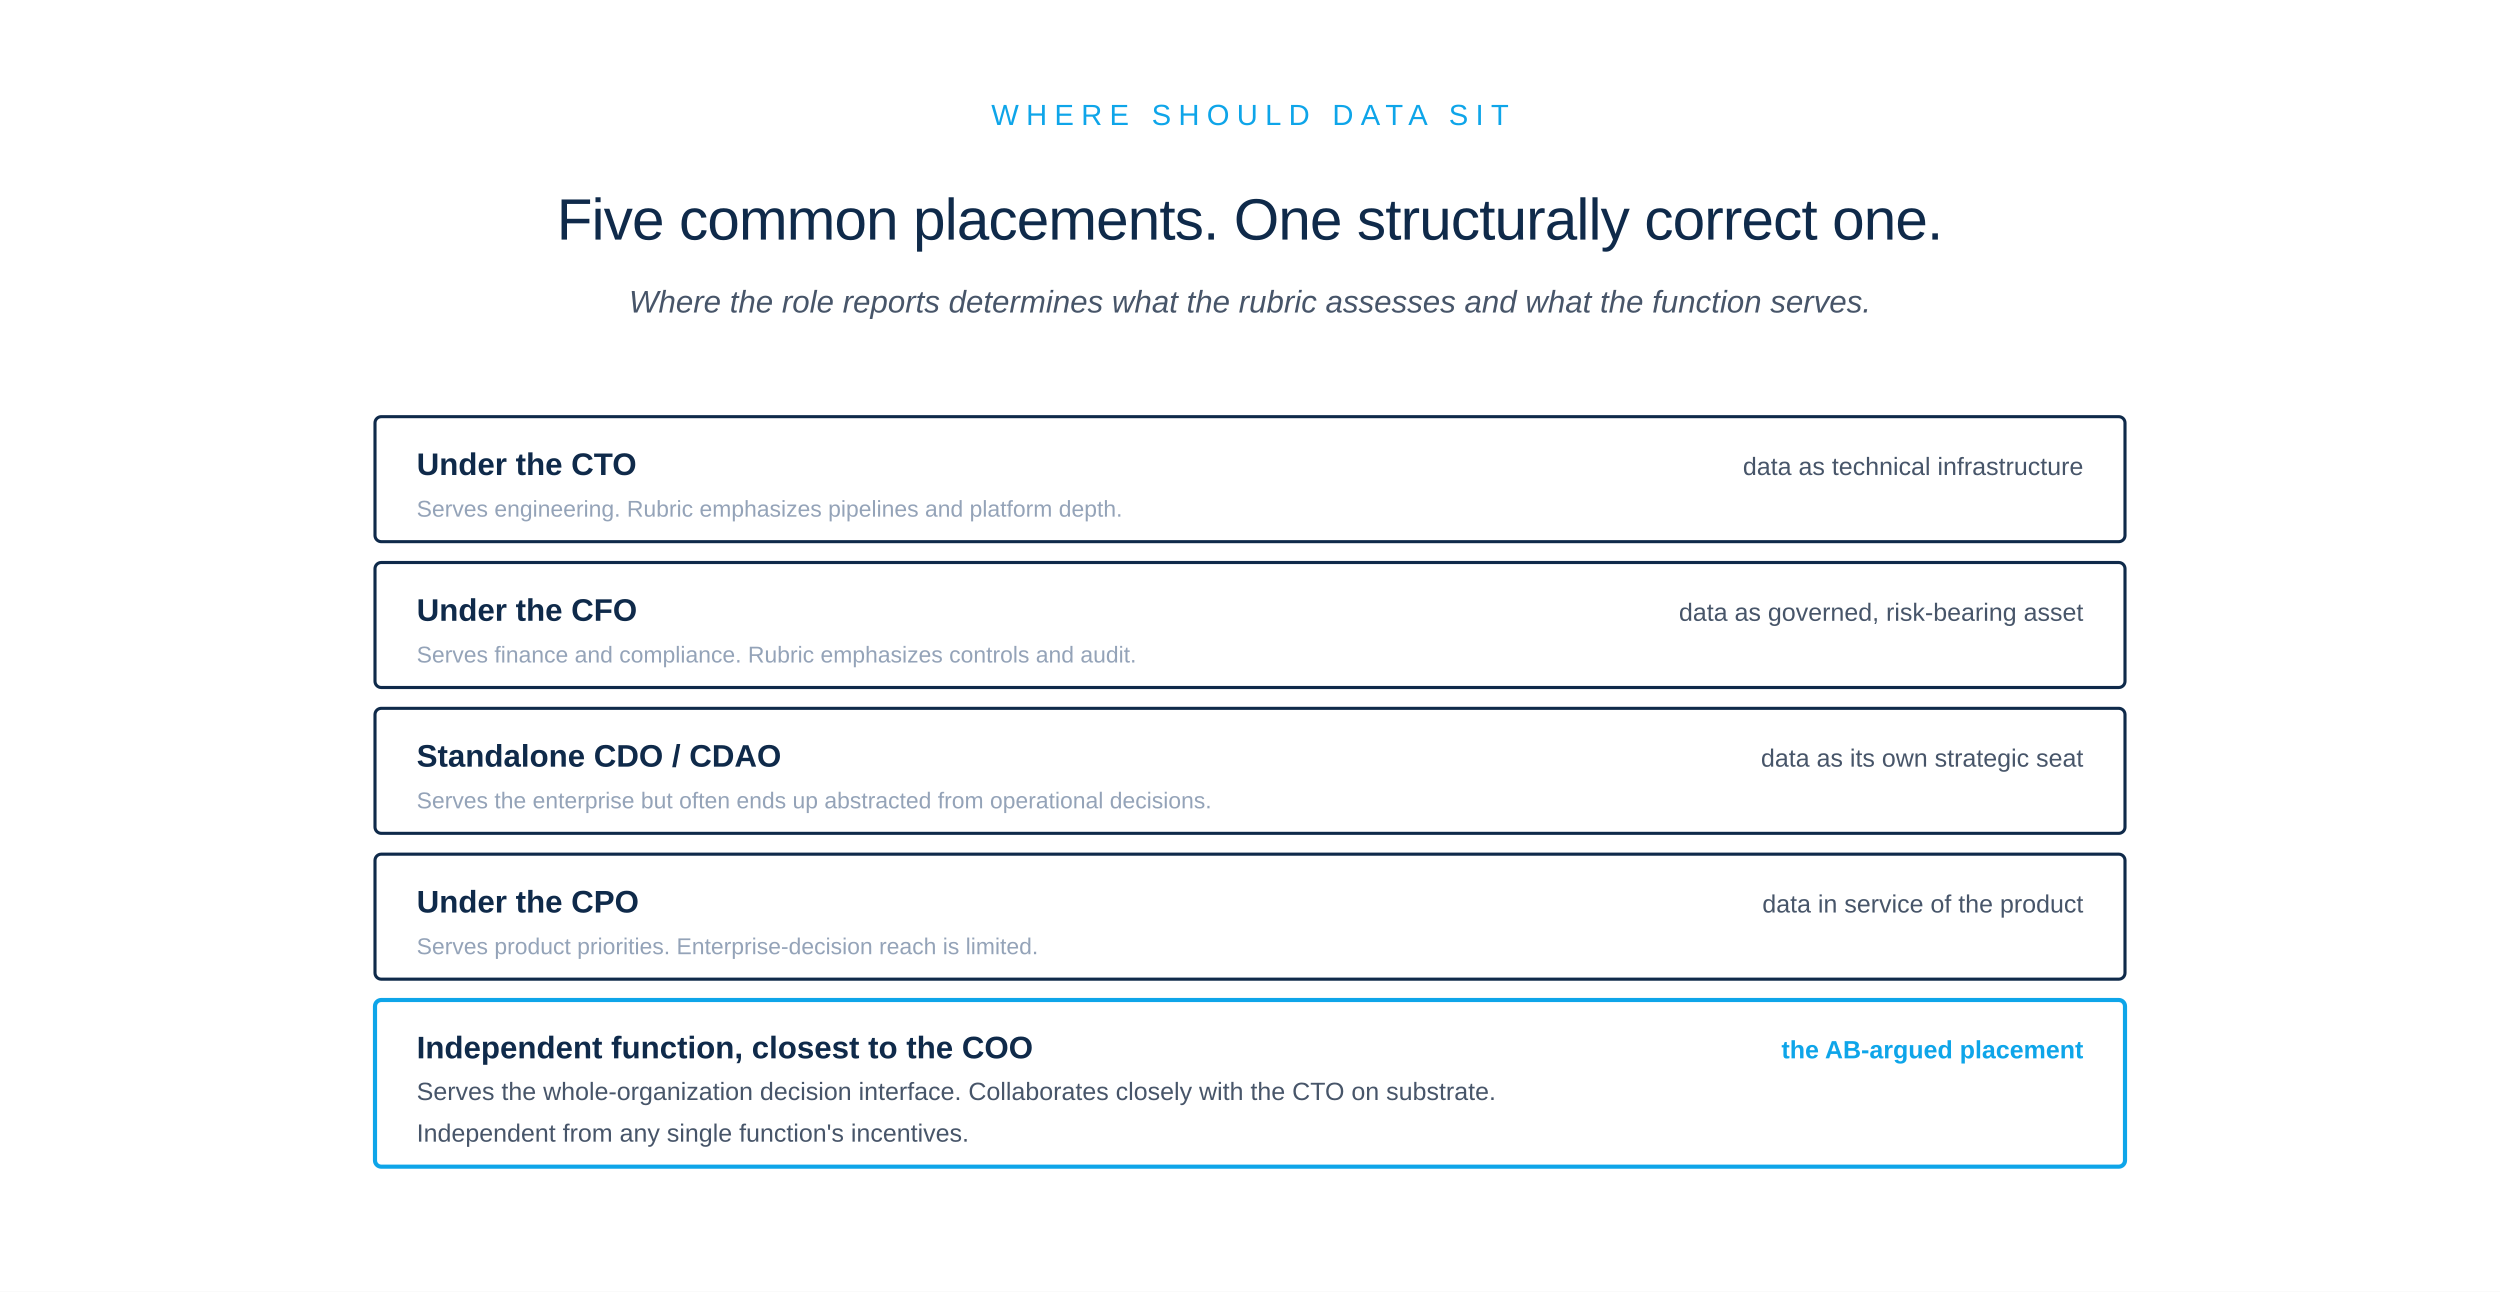
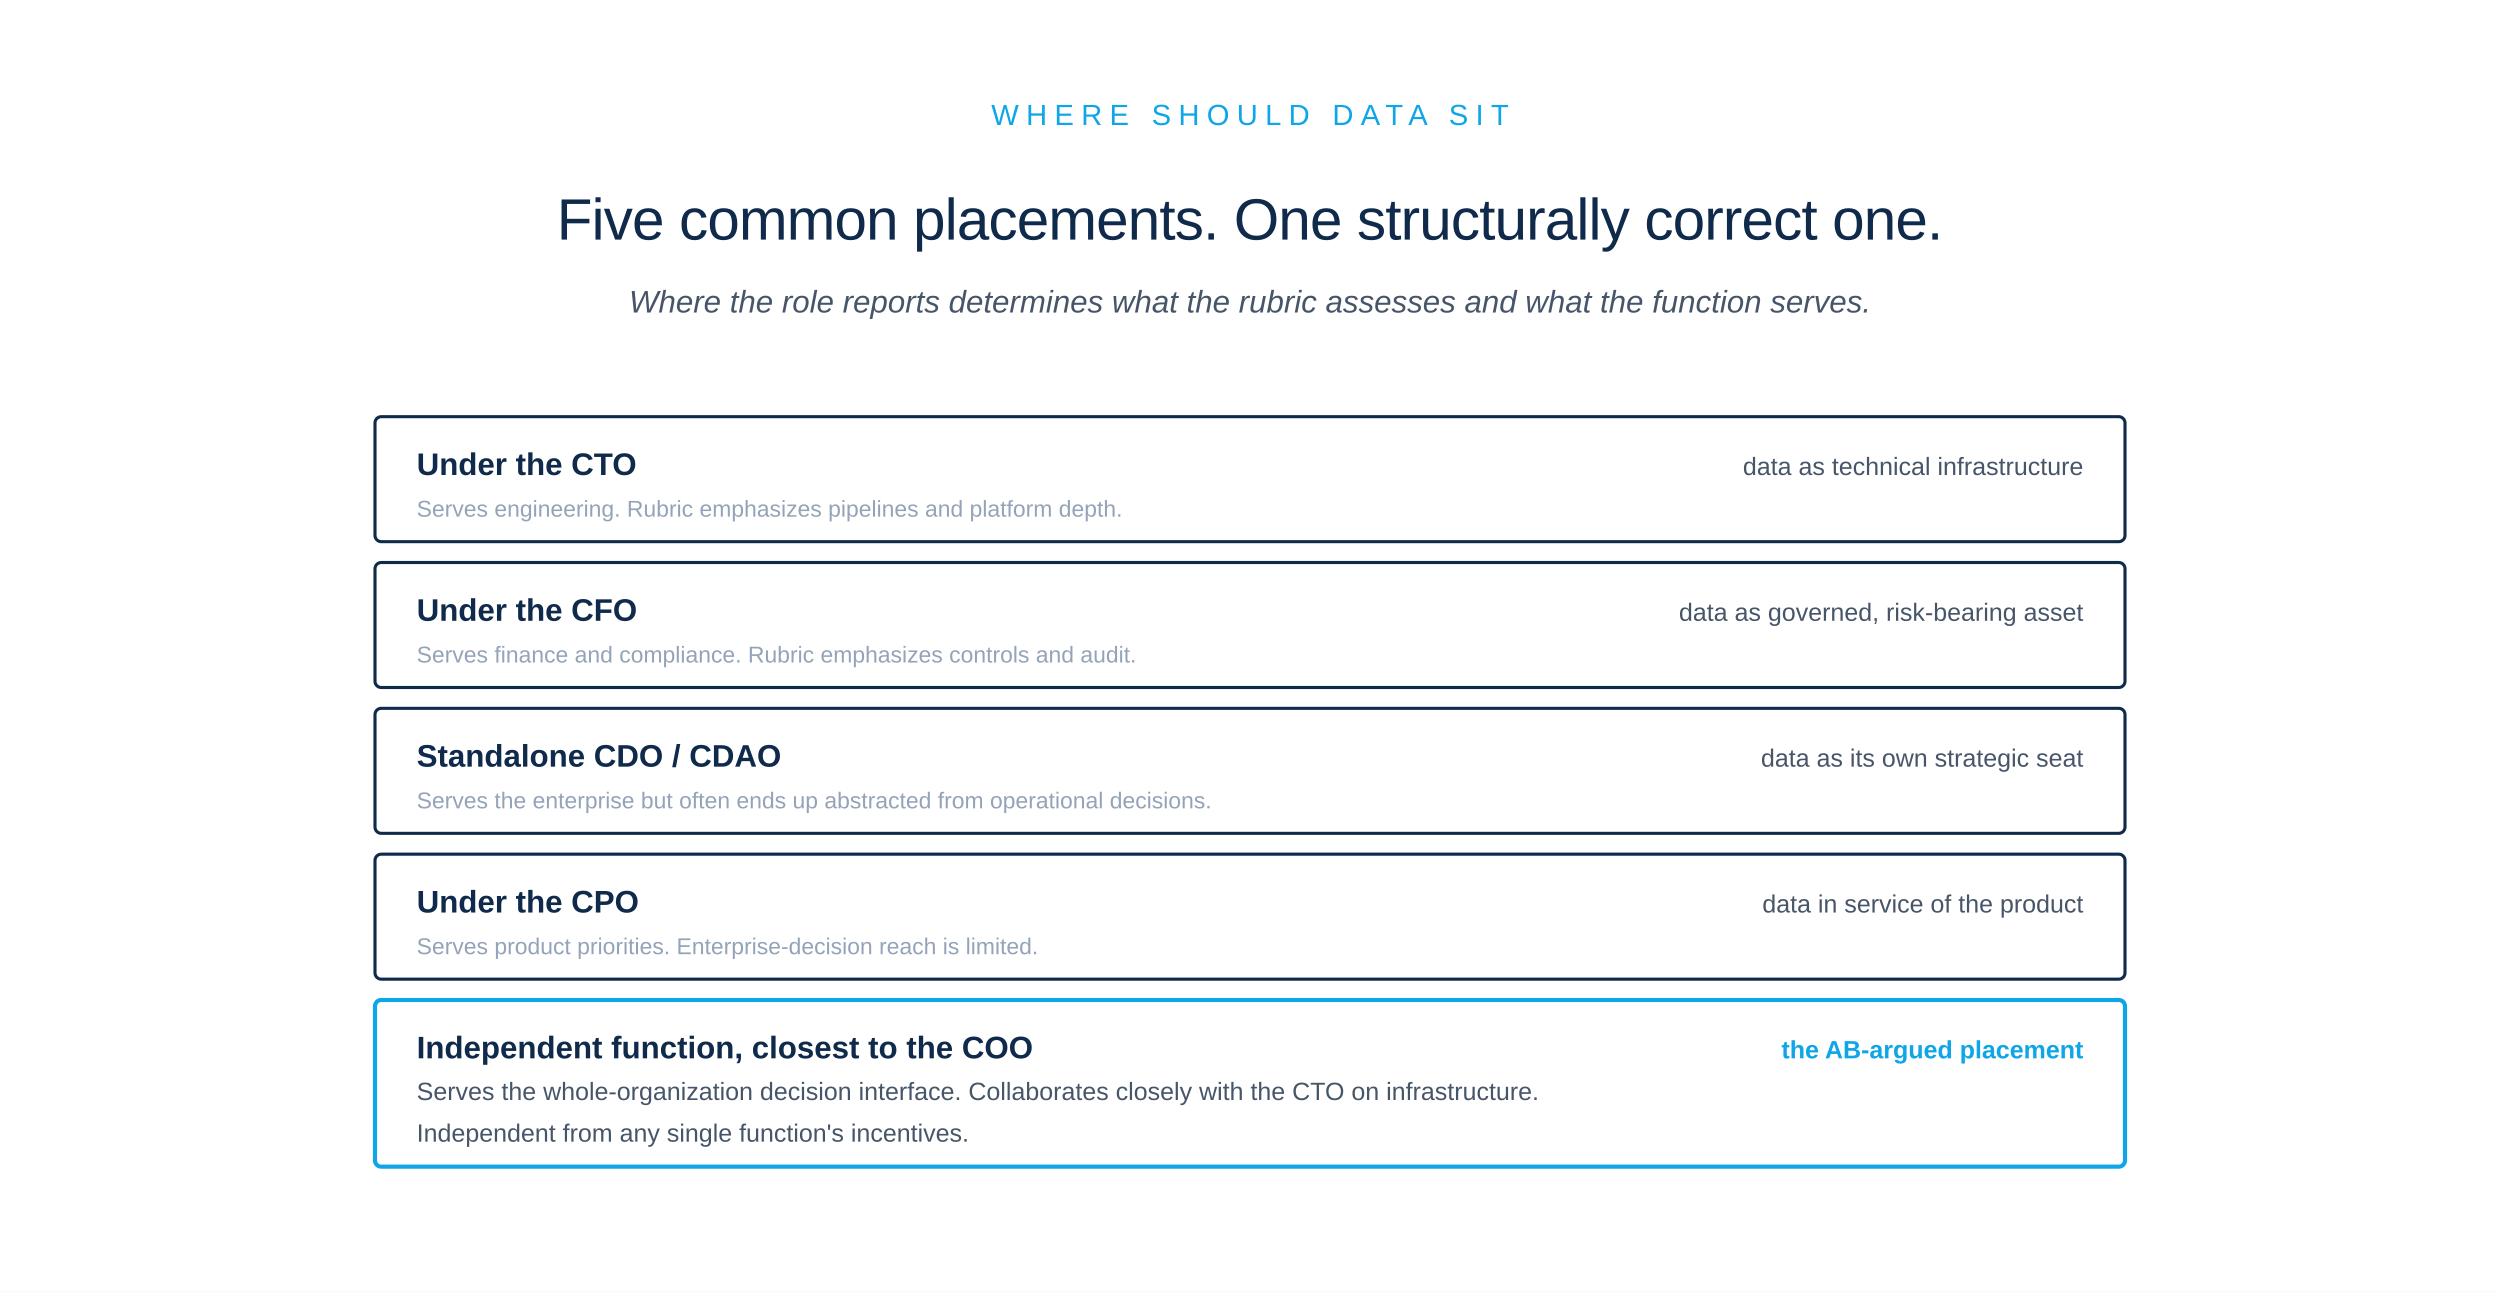
<svg xmlns="http://www.w3.org/2000/svg" viewBox="0 0 1200 620" role="img">
  <rect width="1200" height="620" fill="#FFFFFF" />
  <text x="600" y="60" font-family="-apple-system, BlinkMacSystemFont, 'Helvetica Neue', Arial, sans-serif" font-size="14" font-weight="500" letter-spacing="3.5" fill="#0EA5E9" text-anchor="middle">WHERE SHOULD DATA SIT</text>
  <text x="600" y="115" font-family="-apple-system, BlinkMacSystemFont, 'Helvetica Neue', Arial, sans-serif" font-size="28" font-weight="500" letter-spacing="-0.4" fill="#0F2A4A" text-anchor="middle">Five common placements. One structurally correct one.</text>
  <text x="600" y="150" font-family="-apple-system, BlinkMacSystemFont, 'Helvetica Neue', Arial, sans-serif" font-size="15" font-style="italic" fill="#475569" text-anchor="middle">Where the role reports determines what the rubric assesses and what the function serves.</text>
  <rect x="180" y="200" width="840" height="60" fill="none" stroke="#0F2A4A" stroke-width="1.5" rx="3" />
  <text x="200" y="228" font-family="-apple-system, BlinkMacSystemFont, 'Helvetica Neue', Arial, sans-serif" font-size="15" font-weight="600" fill="#0F2A4A" text-anchor="start">Under the CTO</text>
  <text x="1000" y="228" font-family="-apple-system, BlinkMacSystemFont, 'Helvetica Neue', Arial, sans-serif" font-size="12" fill="#475569" text-anchor="end">data as technical infrastructure</text>
  <text x="200" y="248" font-family="-apple-system, BlinkMacSystemFont, 'Helvetica Neue', Arial, sans-serif" font-size="11" fill="#94A3B8" text-anchor="start">Serves engineering. Rubric emphasizes pipelines and platform depth.</text>
  <rect x="180" y="270" width="840" height="60" fill="none" stroke="#0F2A4A" stroke-width="1.5" rx="3" />
  <text x="200" y="298" font-family="-apple-system, BlinkMacSystemFont, 'Helvetica Neue', Arial, sans-serif" font-size="15" font-weight="600" fill="#0F2A4A" text-anchor="start">Under the CFO</text>
  <text x="1000" y="298" font-family="-apple-system, BlinkMacSystemFont, 'Helvetica Neue', Arial, sans-serif" font-size="12" fill="#475569" text-anchor="end">data as governed, risk-bearing asset</text>
  <text x="200" y="318" font-family="-apple-system, BlinkMacSystemFont, 'Helvetica Neue', Arial, sans-serif" font-size="11" fill="#94A3B8" text-anchor="start">Serves finance and compliance. Rubric emphasizes controls and audit.</text>
  <rect x="180" y="340" width="840" height="60" fill="none" stroke="#0F2A4A" stroke-width="1.5" rx="3" />
  <text x="200" y="368" font-family="-apple-system, BlinkMacSystemFont, 'Helvetica Neue', Arial, sans-serif" font-size="15" font-weight="600" fill="#0F2A4A" text-anchor="start">Standalone CDO / CDAO</text>
  <text x="1000" y="368" font-family="-apple-system, BlinkMacSystemFont, 'Helvetica Neue', Arial, sans-serif" font-size="12" fill="#475569" text-anchor="end">data as its own strategic seat</text>
  <text x="200" y="388" font-family="-apple-system, BlinkMacSystemFont, 'Helvetica Neue', Arial, sans-serif" font-size="11" fill="#94A3B8" text-anchor="start">Serves the enterprise but often ends up abstracted from operational decisions.</text>
  <rect x="180" y="410" width="840" height="60" fill="none" stroke="#0F2A4A" stroke-width="1.5" rx="3" />
  <text x="200" y="438" font-family="-apple-system, BlinkMacSystemFont, 'Helvetica Neue', Arial, sans-serif" font-size="15" font-weight="600" fill="#0F2A4A" text-anchor="start">Under the CPO</text>
  <text x="1000" y="438" font-family="-apple-system, BlinkMacSystemFont, 'Helvetica Neue', Arial, sans-serif" font-size="12" fill="#475569" text-anchor="end">data in service of the product</text>
  <text x="200" y="458" font-family="-apple-system, BlinkMacSystemFont, 'Helvetica Neue', Arial, sans-serif" font-size="11" fill="#94A3B8" text-anchor="start">Serves product priorities. Enterprise-decision reach is limited.</text>
  <rect x="180" y="480" width="840" height="80" fill="none" stroke="#0EA5E9" stroke-width="2" rx="3" />
  <text x="200" y="508" font-family="-apple-system, BlinkMacSystemFont, 'Helvetica Neue', Arial, sans-serif" font-size="15" font-weight="600" fill="#0F2A4A" text-anchor="start">Independent function, closest to the COO</text>
  <text x="1000" y="508" font-family="-apple-system, BlinkMacSystemFont, 'Helvetica Neue', Arial, sans-serif" font-size="12" font-weight="600" fill="#0EA5E9" text-anchor="end">the AB-argued placement</text>
-   <text x="200" y="528" font-family="-apple-system, BlinkMacSystemFont, 'Helvetica Neue', Arial, sans-serif" font-size="12" fill="#475569" text-anchor="start">Serves the whole-organization decision interface. Collaborates closely with the CTO on substrate.</text>
+   <text x="200" y="528" font-family="-apple-system, BlinkMacSystemFont, 'Helvetica Neue', Arial, sans-serif" font-size="12" fill="#475569" text-anchor="start">Serves the whole-organization decision interface. Collaborates closely with the CTO on infrastructure.</text>
  <text x="200" y="548" font-family="-apple-system, BlinkMacSystemFont, 'Helvetica Neue', Arial, sans-serif" font-size="12" fill="#475569" text-anchor="start">Independent from any single function's incentives.</text>
</svg>
